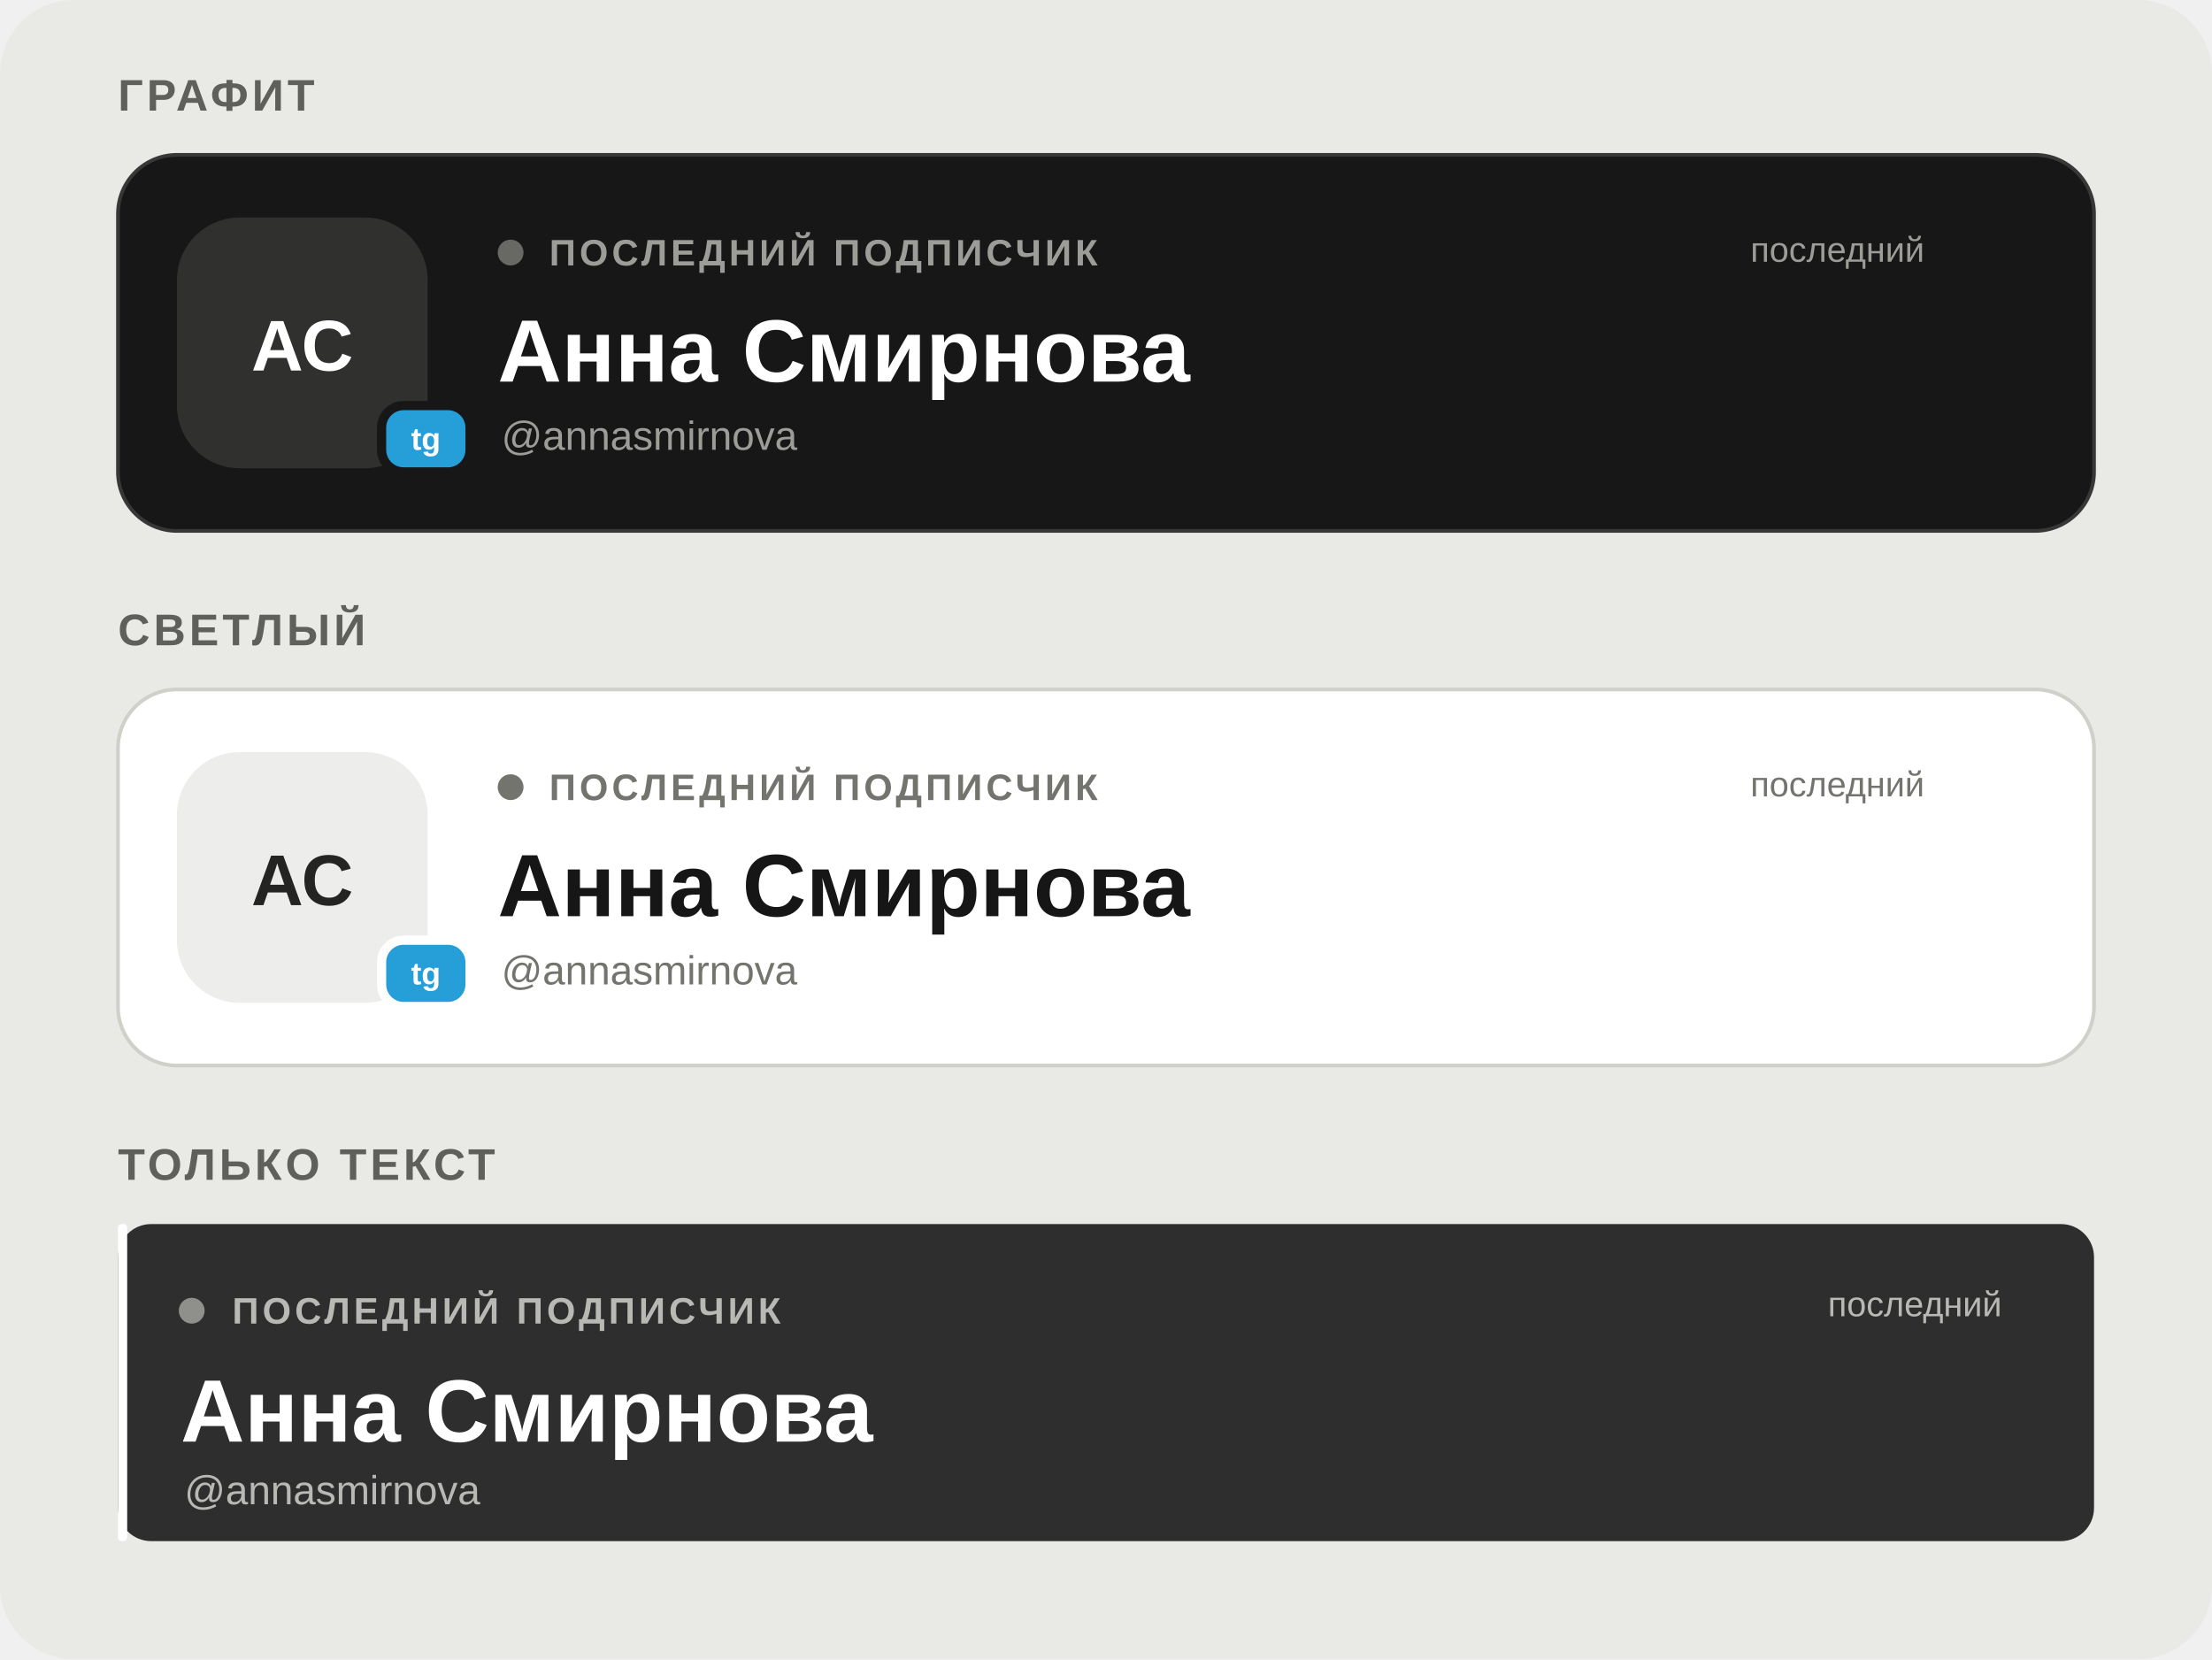
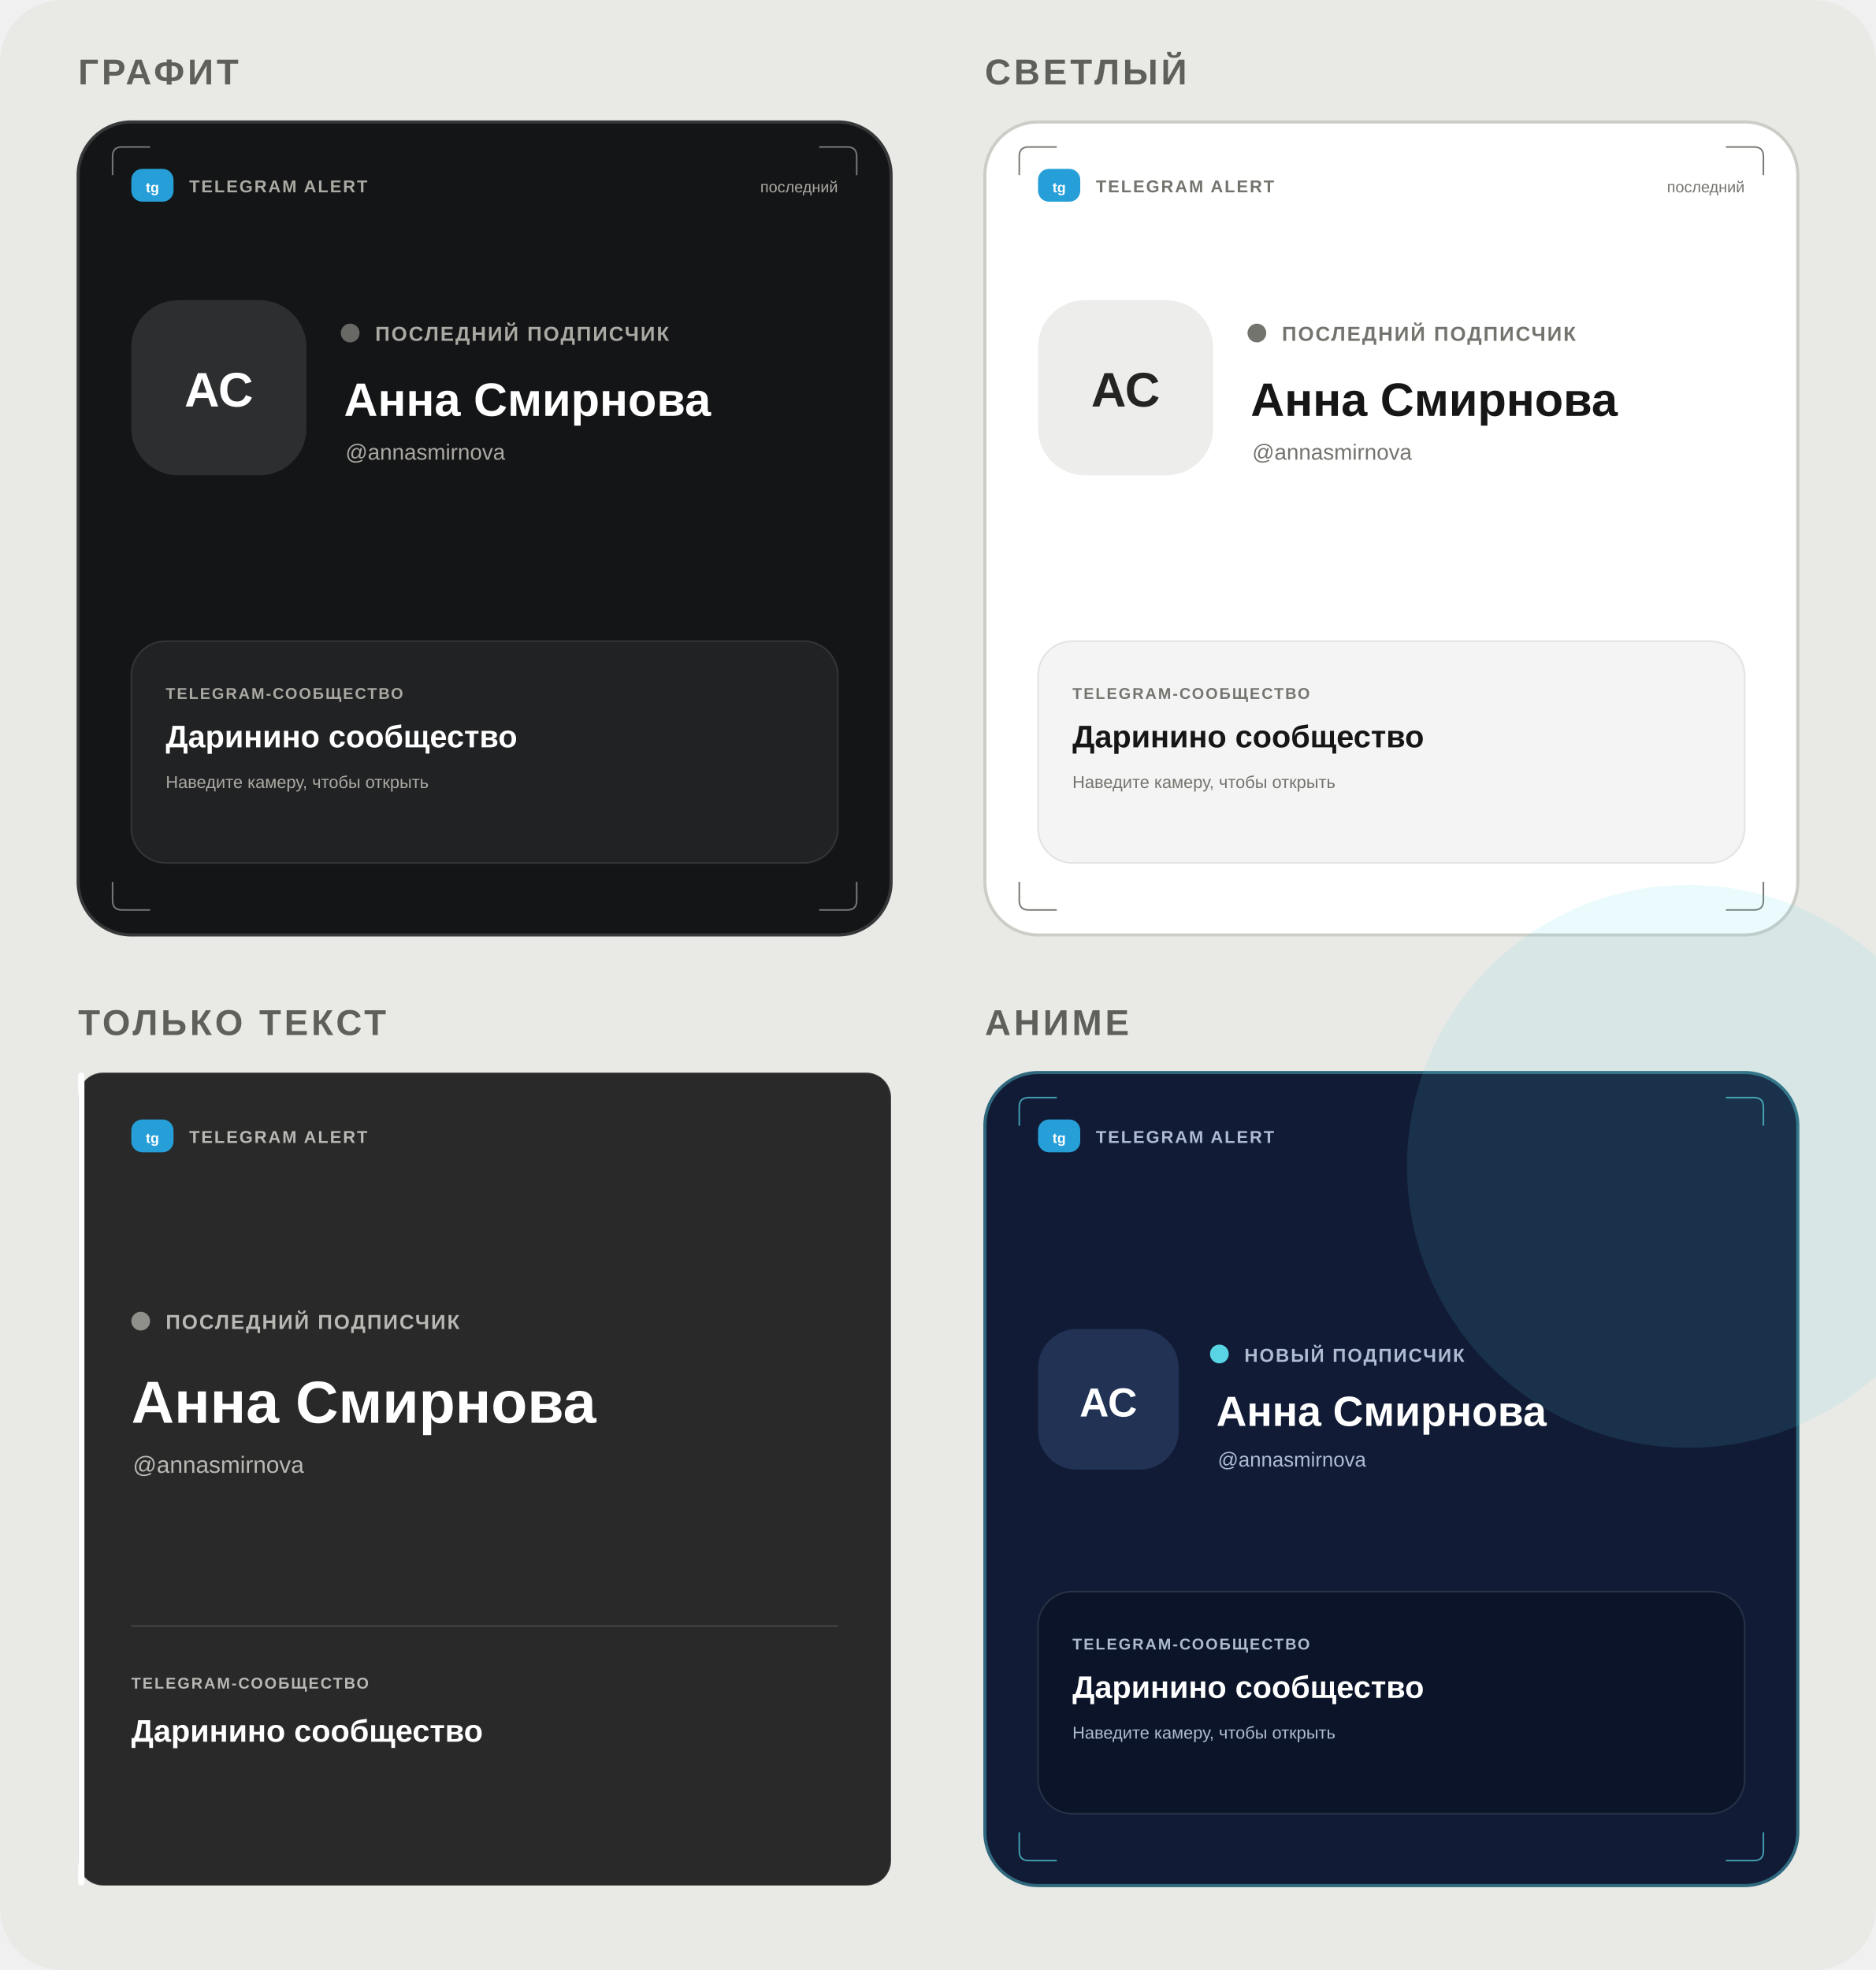
- <svg xmlns="http://www.w3.org/2000/svg" width="1200" height="900" viewBox="0 0 1200 900">
-   <rect width="1200" height="900" rx="40" fill="#e9e9e6" />
+ <svg xmlns="http://www.w3.org/2000/svg" width="1200" height="1260" viewBox="0 0 1200 1260">
+   <rect width="1200" height="1260" rx="40" fill="#e9e9e6" />
  <g font-family="Segoe UI, Arial, sans-serif">
-     <text x="64" y="60" fill="#5f5f5b" font-size="24" font-weight="600" letter-spacing="2">ГРАФИТ</text>
-     <rect x="64" y="84" width="1072" height="204" rx="32" fill="#171717" stroke="#373737" stroke-width="2" />
-     <rect x="96" y="118" width="136" height="136" rx="34" fill="#30302f" />
-     <text x="164" y="201" text-anchor="middle" fill="#ffffff" font-size="39" font-weight="700">АС</text>
-     <rect x="207" y="220" width="48" height="36" rx="12" fill="#269ed8" stroke="#171717" stroke-width="5" />
-     <text x="231" y="244" text-anchor="middle" fill="#ffffff" font-size="17" font-weight="700">tg</text>
-     <circle cx="277" cy="137" r="7" fill="#686865" />
-     <text x="298" y="144" fill="#9c9c98" font-size="20" font-weight="600" letter-spacing="2">ПОСЛЕДНИЙ ПОДПИСЧИК</text>
-     <text x="270" y="207" fill="#ffffff" font-size="48" font-weight="650">Анна Смирнова</text>
-     <text x="272" y="244" fill="#9c9c98" font-size="22">@annasmirnova</text>
-     <text x="1044" y="142" text-anchor="end" fill="#9c9c98" font-size="19">последний</text>
-     <text x="64" y="350" fill="#5f5f5b" font-size="24" font-weight="600" letter-spacing="2">СВЕТЛЫЙ</text>
-     <rect x="64" y="374" width="1072" height="204" rx="32" fill="#ffffff" stroke="#d0d0ca" stroke-width="2" />
-     <rect x="96" y="408" width="136" height="136" rx="34" fill="#ededeb" />
-     <text x="164" y="491" text-anchor="middle" fill="#242422" font-size="39" font-weight="700">АС</text>
-     <rect x="207" y="510" width="48" height="36" rx="12" fill="#269ed8" stroke="#ffffff" stroke-width="5" />
-     <text x="231" y="534" text-anchor="middle" fill="#ffffff" font-size="17" font-weight="700">tg</text>
-     <circle cx="277" cy="427" r="7" fill="#74746f" />
-     <text x="298" y="434" fill="#74746f" font-size="20" font-weight="600" letter-spacing="2">ПОСЛЕДНИЙ ПОДПИСЧИК</text>
-     <text x="270" y="497" fill="#161616" font-size="48" font-weight="650">Анна Смирнова</text>
-     <text x="272" y="534" fill="#74746f" font-size="22">@annasmirnova</text>
-     <text x="1044" y="432" text-anchor="end" fill="#74746f" font-size="19">последний</text>
-     <text x="64" y="640" fill="#5f5f5b" font-size="24" font-weight="600" letter-spacing="2">ТОЛЬКО ТЕКСТ</text>
-     <rect x="64" y="664" width="1072" height="172" rx="18" fill="#161616" fill-opacity="0.88" />
-     <rect x="64" y="664" width="5" height="172" rx="2" fill="#ffffff" />
-     <circle cx="104" cy="711" r="7" fill="#8f8f8c" />
-     <text x="126" y="718" fill="#b8b8b4" font-size="20" font-weight="600" letter-spacing="2">ПОСЛЕДНИЙ ПОДПИСЧИК</text>
-     <text x="98" y="782" fill="#ffffff" font-size="48" font-weight="650">Анна Смирнова</text>
-     <text x="100" y="816" fill="#b8b8b4" font-size="22">@annasmirnova</text>
-     <text x="1086" y="714" text-anchor="end" fill="#b8b8b4" font-size="19">последний</text>
+     <text x="50" y="54" fill="#5f5f5b" font-size="23" font-weight="600" letter-spacing="2">ГРАФИТ</text>
+     <rect x="50" y="78" width="520" height="520" rx="34" fill="#141516" stroke="#363739" stroke-width="2" />
+     <path d="M72 112V100Q72 94 78 94H96M548 112V100Q548 94 542 94H524M72 564V576Q72 582 78 582H96M548 564V576Q548 582 542 582H524" fill="none" stroke="#777a7b" />
+     <rect x="84" y="108" width="27" height="21" rx="7" fill="#269ed8" />
+     <text x="97.5" y="123" text-anchor="middle" fill="#fff" font-size="9" font-weight="700">tg</text>
+     <text x="121" y="123" fill="#aaa9a3" font-size="11" font-weight="600" letter-spacing="1">TELEGRAM ALERT</text>
+     <text x="536" y="123" text-anchor="end" fill="#aaa9a3" font-size="10">последний</text>
+     <rect x="84" y="192" width="112" height="112" rx="30" fill="#2d2e2f" />
+     <text x="140" y="260" text-anchor="middle" fill="#fff" font-size="31" font-weight="700">АС</text>
+     <circle cx="224" cy="213" r="6" fill="#686865" />
+     <text x="240" y="218" fill="#aaa9a3" font-size="13" font-weight="600" letter-spacing="1">ПОСЛЕДНИЙ ПОДПИСЧИК</text>
+     <text x="220" y="266" fill="#fff" font-size="30" font-weight="650">Анна Смирнова</text>
+     <text x="221" y="294" fill="#aaa9a3" font-size="14">@annasmirnova</text>
+     <rect x="84" y="410" width="452" height="142" rx="22" fill="#fff" fill-opacity="0.055" stroke="#fff" stroke-opacity="0.11" />
+     <text x="106" y="447" fill="#aaa9a3" font-size="10" font-weight="600" letter-spacing="1">TELEGRAM-СООБЩЕСТВО</text>
+     <text x="106" y="478" fill="#fff" font-size="20" font-weight="650">Даринино сообщество</text>
+     <text x="106" y="504" fill="#aaa9a3" font-size="11">Наведите камеру, чтобы открыть</text>
+     <text x="630" y="54" fill="#5f5f5b" font-size="23" font-weight="600" letter-spacing="2">СВЕТЛЫЙ</text>
+     <rect x="630" y="78" width="520" height="520" rx="34" fill="#fff" stroke="#cdcdc7" stroke-width="2" />
+     <path d="M652 112V100Q652 94 658 94H676M1128 112V100Q1128 94 1122 94H1104M652 564V576Q652 582 658 582H676M1128 564V576Q1128 582 1122 582H1104" fill="none" stroke="#777772" />
+     <rect x="664" y="108" width="27" height="21" rx="7" fill="#269ed8" />
+     <text x="677.5" y="123" text-anchor="middle" fill="#fff" font-size="9" font-weight="700">tg</text>
+     <text x="701" y="123" fill="#74746f" font-size="11" font-weight="600" letter-spacing="1">TELEGRAM ALERT</text>
+     <text x="1116" y="123" text-anchor="end" fill="#74746f" font-size="10">последний</text>
+     <rect x="664" y="192" width="112" height="112" rx="30" fill="#ededeb" />
+     <text x="720" y="260" text-anchor="middle" fill="#242422" font-size="31" font-weight="700">АС</text>
+     <circle cx="804" cy="213" r="6" fill="#74746f" />
+     <text x="820" y="218" fill="#74746f" font-size="13" font-weight="600" letter-spacing="1">ПОСЛЕДНИЙ ПОДПИСЧИК</text>
+     <text x="800" y="266" fill="#161616" font-size="30" font-weight="650">Анна Смирнова</text>
+     <text x="801" y="294" fill="#74746f" font-size="14">@annasmirnova</text>
+     <rect x="664" y="410" width="452" height="142" rx="22" fill="#161616" fill-opacity="0.045" stroke="#161616" stroke-opacity="0.1" />
+     <text x="686" y="447" fill="#74746f" font-size="10" font-weight="600" letter-spacing="1">TELEGRAM-СООБЩЕСТВО</text>
+     <text x="686" y="478" fill="#161616" font-size="20" font-weight="650">Даринино сообщество</text>
+     <text x="686" y="504" fill="#74746f" font-size="11">Наведите камеру, чтобы открыть</text>
+     <text x="50" y="662" fill="#5f5f5b" font-size="23" font-weight="600" letter-spacing="2">ТОЛЬКО ТЕКСТ</text>
+     <rect x="50" y="686" width="520" height="520" rx="16" fill="#151515" fill-opacity="0.9" stroke="#fff" stroke-opacity="0.14" />
+     <rect x="50" y="686" width="4" height="520" rx="2" fill="#fff" />
+     <rect x="84" y="716" width="27" height="21" rx="7" fill="#269ed8" />
+     <text x="97.5" y="731" text-anchor="middle" fill="#fff" font-size="9" font-weight="700">tg</text>
+     <text x="121" y="731" fill="#b8b8b4" font-size="11" font-weight="600" letter-spacing="1">TELEGRAM ALERT</text>
+     <circle cx="90" cy="845" r="6" fill="#8f8f8c" />
+     <text x="106" y="850" fill="#b8b8b4" font-size="13" font-weight="600" letter-spacing="1">ПОСЛЕДНИЙ ПОДПИСЧИК</text>
+     <text x="84" y="910" fill="#fff" font-size="38" font-weight="650">Анна Смирнова</text>
+     <text x="85" y="942" fill="#b8b8b4" font-size="15">@annasmirnova</text>
+     <line x1="84" y1="1040" x2="536" y2="1040" stroke="#fff" stroke-opacity="0.14" />
+     <text x="84" y="1080" fill="#b8b8b4" font-size="10" font-weight="600" letter-spacing="1">TELEGRAM-СООБЩЕСТВО</text>
+     <text x="84" y="1114" fill="#fff" font-size="20" font-weight="650">Даринино сообщество</text>
+     <text x="630" y="662" fill="#5f5f5b" font-size="23" font-weight="600" letter-spacing="2">АНИМЕ</text>
+     <rect x="630" y="686" width="520" height="520" rx="34" fill="#111b35" stroke="#2f687d" stroke-width="2" />
+     <circle cx="1080" cy="746" r="180" fill="#58d4e5" fill-opacity="0.12" />
+     <path d="M652 720V708Q652 702 658 702H676M1128 720V708Q1128 702 1122 702H1104M652 1172V1184Q652 1190 658 1190H676M1128 1172V1184Q1128 1190 1122 1190H1104" fill="none" stroke="#58d4e5" stroke-opacity="0.7" />
+     <rect x="664" y="716" width="27" height="21" rx="7" fill="#269ed8" />
+     <text x="677.5" y="731" text-anchor="middle" fill="#fff" font-size="9" font-weight="700">tg</text>
+     <text x="701" y="731" fill="#aebbd1" font-size="11" font-weight="600" letter-spacing="1">TELEGRAM ALERT</text>
+     <rect x="664" y="850" width="90" height="90" rx="25" fill="#213254" />
+     <text x="709" y="906" text-anchor="middle" fill="#fff" font-size="26" font-weight="700">АС</text>
+     <circle cx="780" cy="866" r="6" fill="#58d4e5" />
+     <text x="796" y="871" fill="#aebbd1" font-size="12" font-weight="600" letter-spacing="1">НОВЫЙ ПОДПИСЧИК</text>
+     <text x="778" y="912" fill="#fff" font-size="27" font-weight="650">Анна Смирнова</text>
+     <text x="779" y="938" fill="#aebbd1" font-size="13">@annasmirnova</text>
+     <rect x="664" y="1018" width="452" height="142" rx="22" fill="#081020" fill-opacity="0.6" stroke="#fff" stroke-opacity="0.11" />
+     <text x="686" y="1055" fill="#aebbd1" font-size="10" font-weight="600" letter-spacing="1">TELEGRAM-СООБЩЕСТВО</text>
+     <text x="686" y="1086" fill="#fff" font-size="20" font-weight="650">Даринино сообщество</text>
+     <text x="686" y="1112" fill="#aebbd1" font-size="11">Наведите камеру, чтобы открыть</text>
  </g>
</svg>
